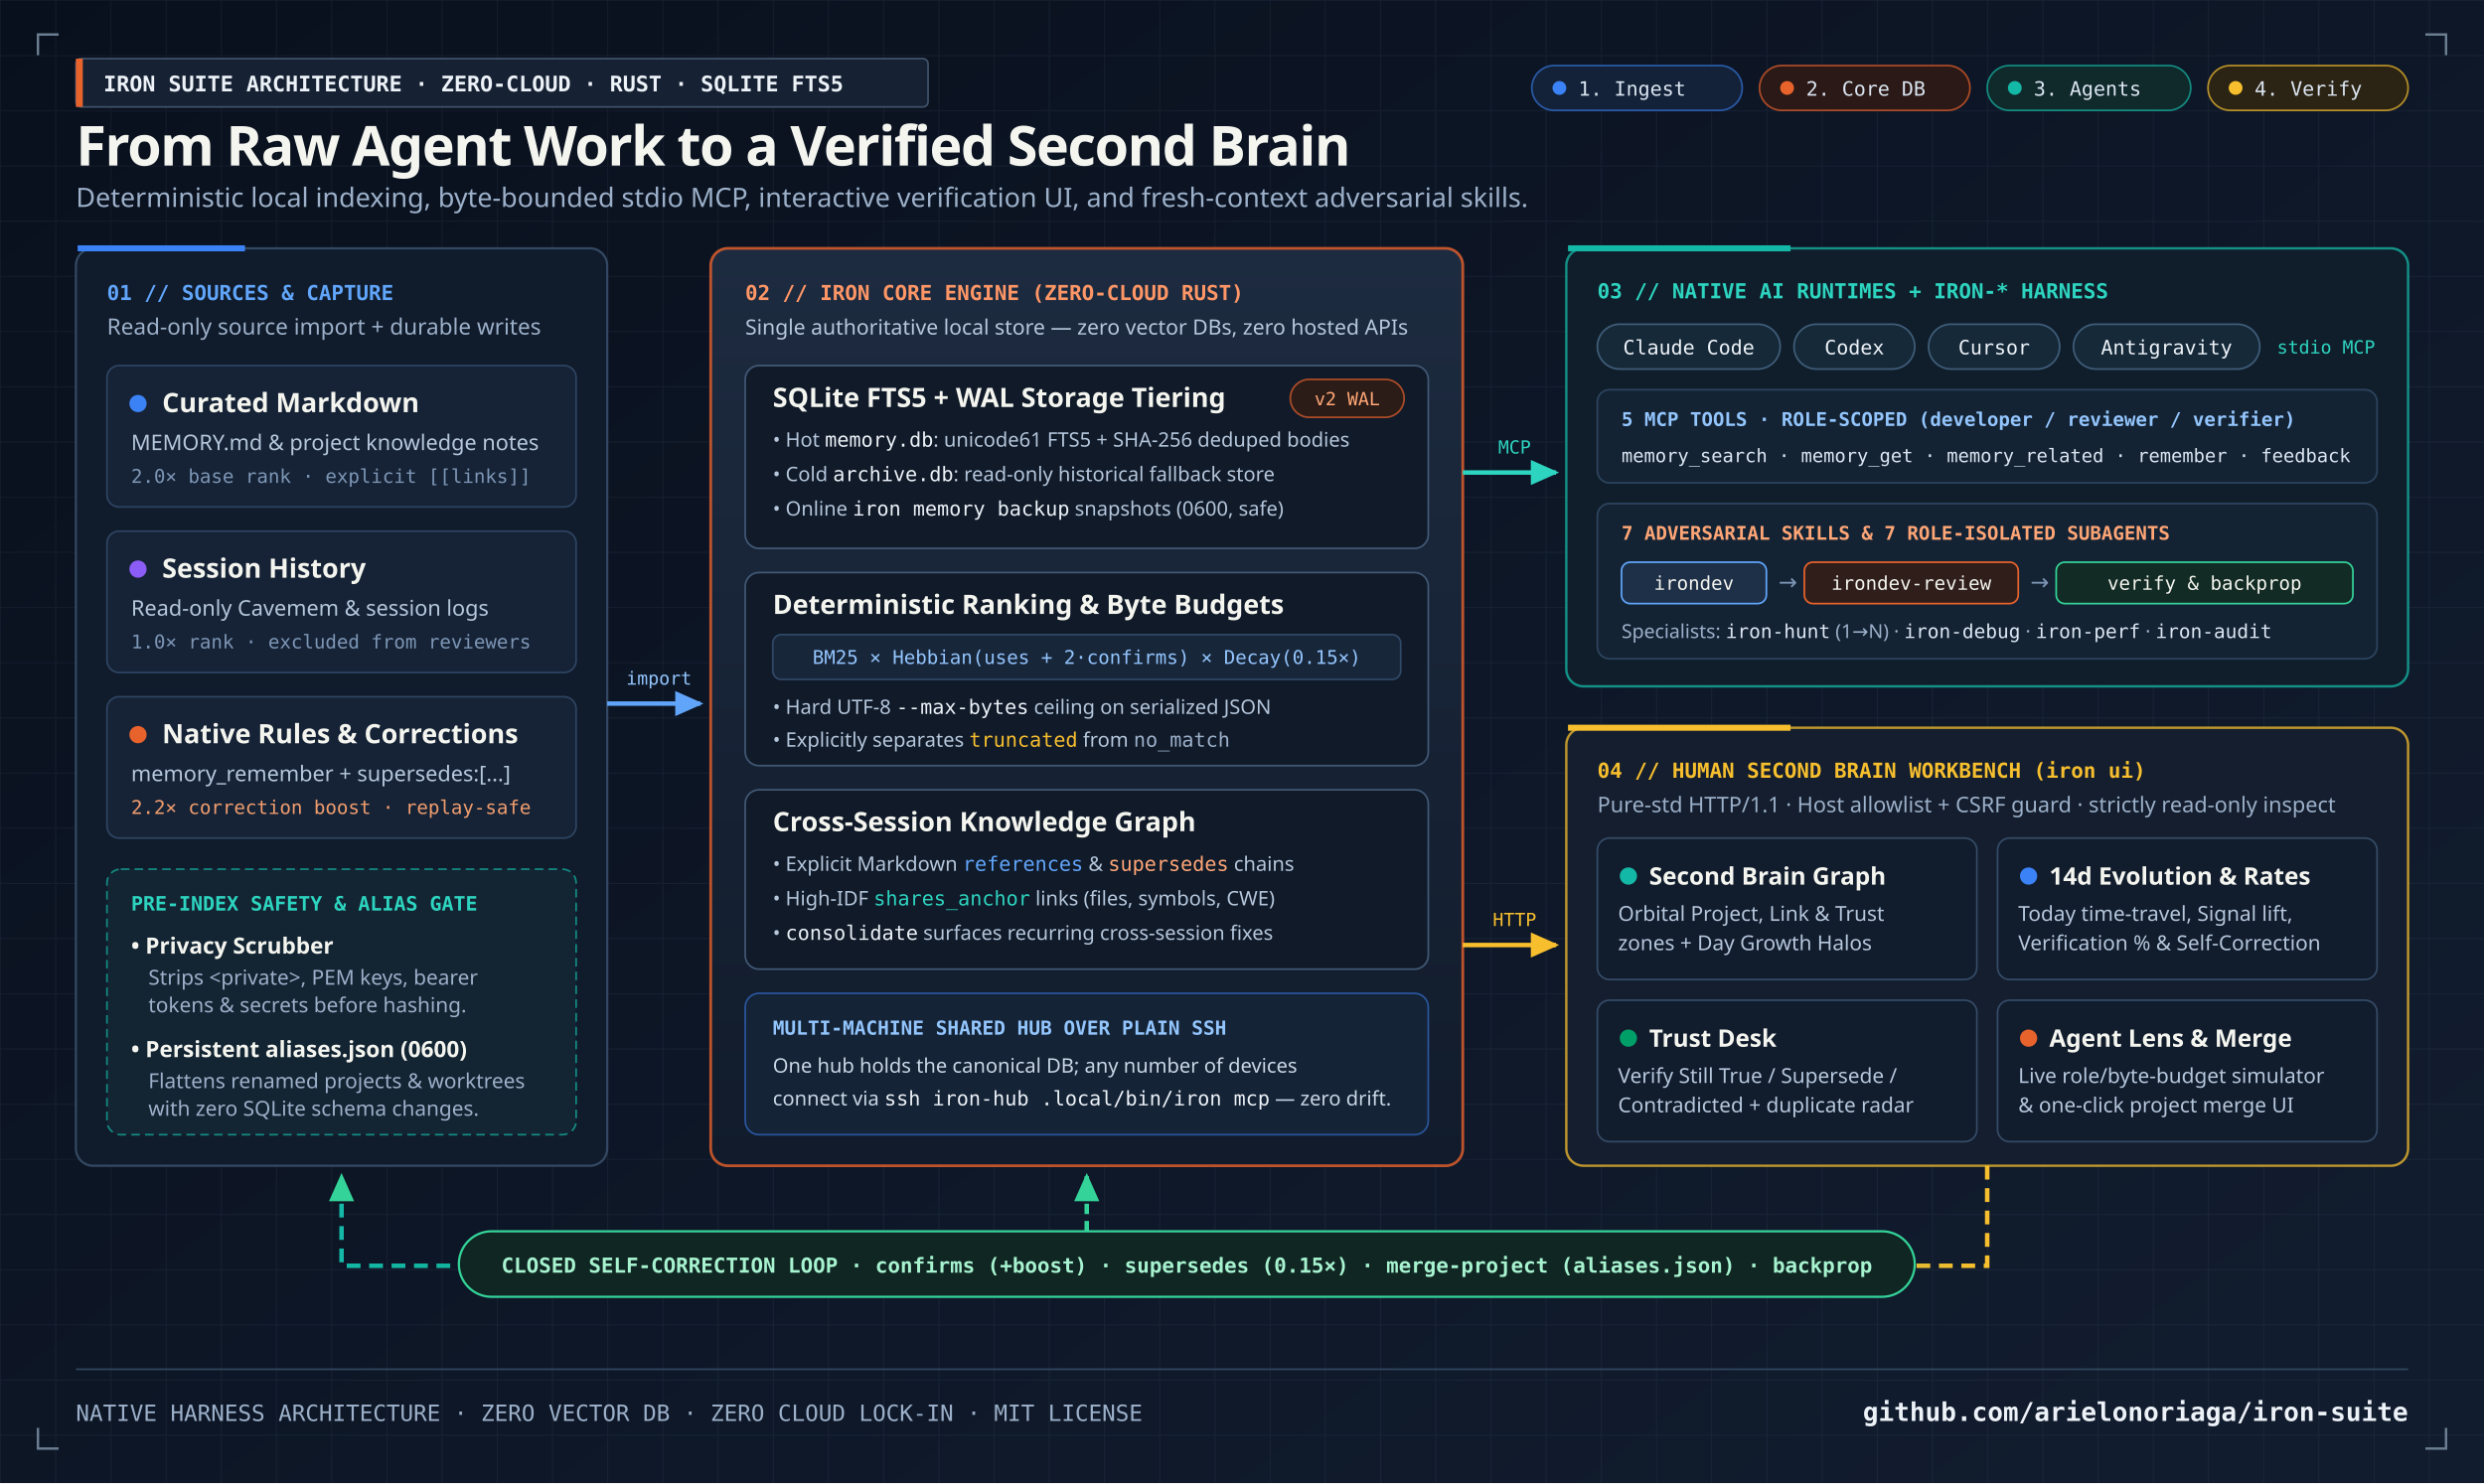
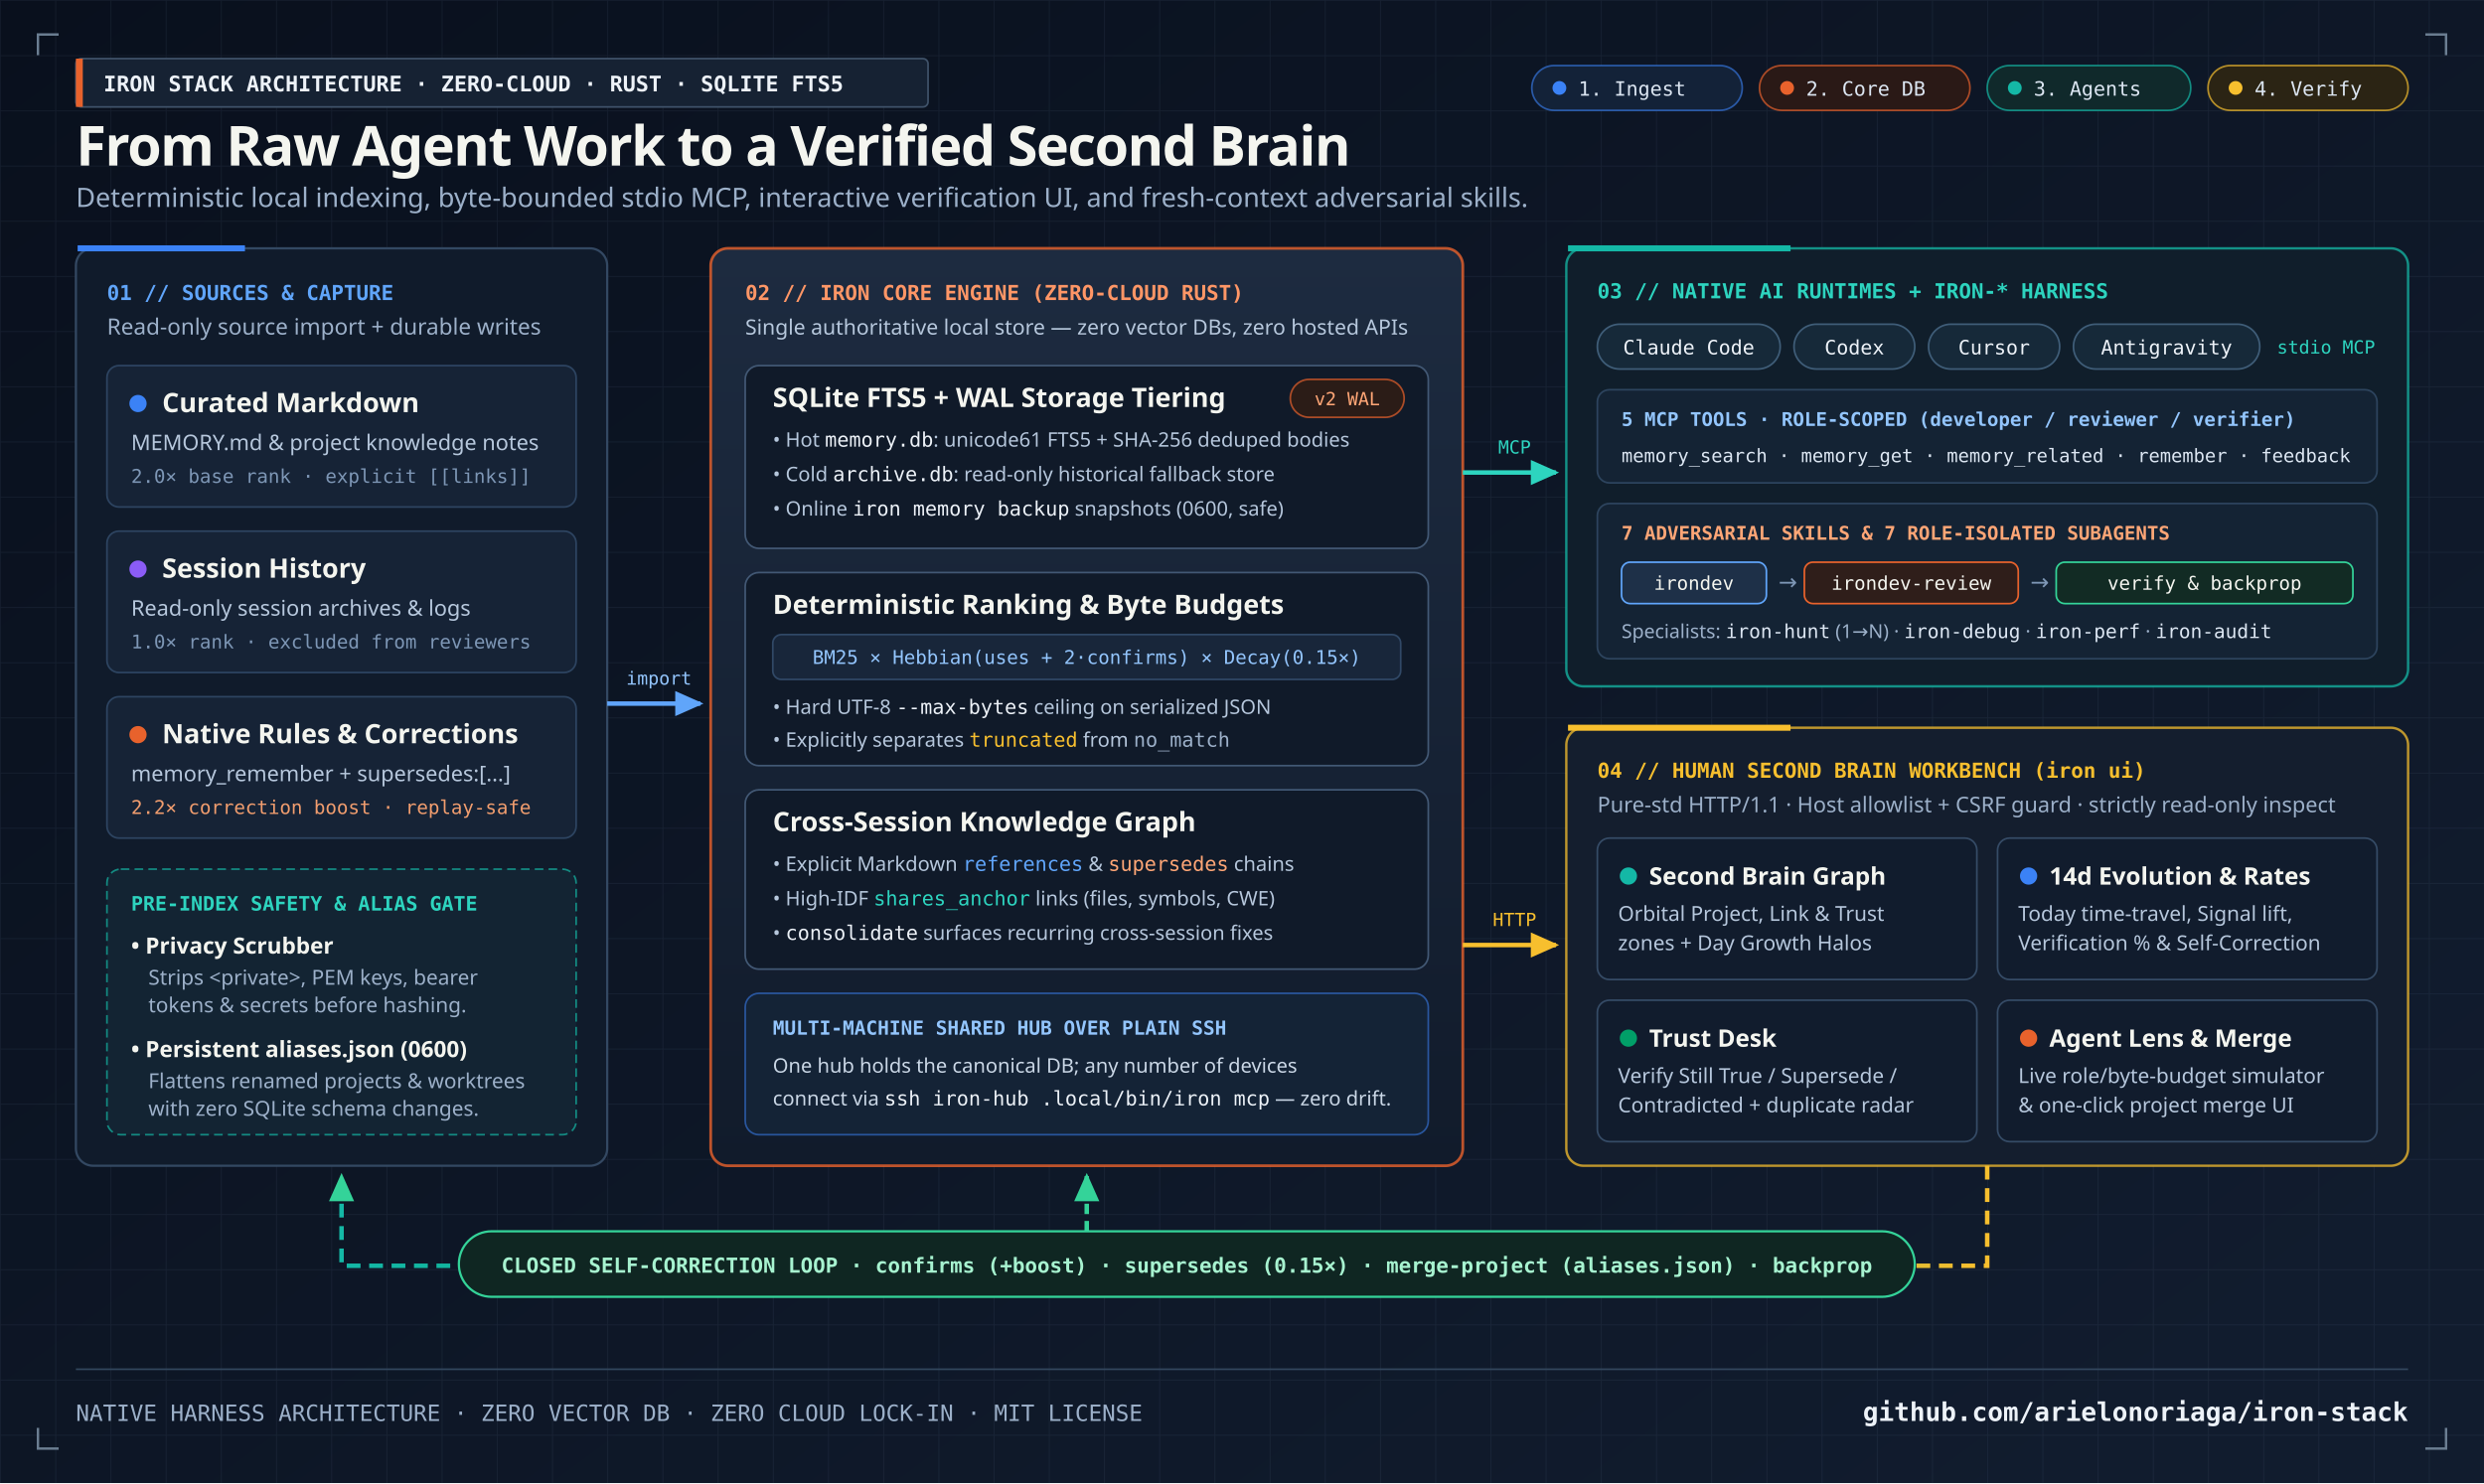
<svg xmlns="http://www.w3.org/2000/svg" width="1440" height="860" viewBox="0 0 1440 860" role="img" aria-labelledby="title desc">
  <defs>
    <linearGradient id="bg" x1="0" y1="0" x2="1" y2="0.8">
      <stop offset="0%" stop-color="#09101D" />
      <stop offset="100%" stop-color="#111C2E" />
    </linearGradient>
    <linearGradient id="coreGlow" x1="0" y1="0" x2="0" y2="1">
      <stop offset="0%" stop-color="#1D2B40" />
      <stop offset="100%" stop-color="#111B2B" />
    </linearGradient>
    <linearGradient id="orangeLine" x1="0" y1="0" x2="1" y2="0">
      <stop offset="0%" stop-color="#E8622C" />
      <stop offset="100%" stop-color="#F7BF2E" />
    </linearGradient>
    <linearGradient id="feedbackGrad" x1="1" y1="0" x2="0" y2="0">
      <stop offset="0%" stop-color="#F7BF2E" />
      <stop offset="50%" stop-color="#019F68" />
      <stop offset="100%" stop-color="#14B8A6" />
    </linearGradient>
    <pattern id="grid" width="32" height="32" patternUnits="userSpaceOnUse">
      <path d="M32 0H0V32" fill="none" stroke="#70869C" stroke-opacity="0.11" />
    </pattern>
    <marker id="arrowBlue" viewBox="0 0 10 10" refX="8" refY="5" markerWidth="7" markerHeight="7" orient="auto">
      <path d="M0 1 L9 5 L0 9 z" fill="#60A5FA" />
    </marker>
    <marker id="arrowTeal" viewBox="0 0 10 10" refX="8" refY="5" markerWidth="7" markerHeight="7" orient="auto">
      <path d="M0 1 L9 5 L0 9 z" fill="#2DD4BF" />
    </marker>
    <marker id="arrowGold" viewBox="0 0 10 10" refX="8" refY="5" markerWidth="7" markerHeight="7" orient="auto">
      <path d="M0 1 L9 5 L0 9 z" fill="#F7BF2E" />
    </marker>
    <marker id="arrowGreen" viewBox="0 0 10 10" refX="8" refY="5" markerWidth="7" markerHeight="7" orient="auto">
      <path d="M0 1 L9 5 L0 9 z" fill="#34D399" />
    </marker>
  </defs>
  <rect width="1440" height="860" fill="url(#bg)" />
  <rect width="1440" height="860" fill="url(#grid)" />
  <path d="M22 32V20H34 M1406 20H1418V32 M22 828V840H34 M1406 840H1418V828" fill="none" stroke="#6B7E92" stroke-width="1.4" />
  <g id="header">
    <rect x="44" y="34" width="494" height="28" rx="3" fill="#162233" stroke="#3F5269" />
    <rect x="44" y="34" width="4" height="28" fill="#E8622C" />
-     <text x="60" y="53" font-family="GeistMono Nerd Font Mono, monospace" font-size="12.5" font-weight="600" fill="#EDF2F8">IRON SUITE ARCHITECTURE · ZERO-CLOUD · RUST · SQLITE FTS5</text>
+     <text x="60" y="53" font-family="GeistMono Nerd Font Mono, monospace" font-size="12.5" font-weight="600" fill="#EDF2F8">IRON STACK ARCHITECTURE · ZERO-CLOUD · RUST · SQLITE FTS5</text>
    <text x="44" y="96" font-family="Adwaita Sans, sans-serif" font-size="32" font-weight="800" letter-spacing="-0.8" fill="#F4F5EF">From Raw Agent Work to a Verified Second Brain</text>
    <text x="44" y="120" font-family="Adwaita Sans, sans-serif" font-size="15.5" fill="#9CB0C9">Deterministic local indexing, byte-bounded stdio MCP, interactive verification UI, and fresh-context adversarial skills.</text>
    <g transform="translate(888, 38)">
      <rect x="0" y="0" width="122" height="26" rx="13" fill="#132238" stroke="#3B82F6" stroke-opacity="0.6" />
      <circle cx="16" cy="13" r="4" fill="#3B82F6" />
      <text x="27" y="17.5" font-family="GeistMono Nerd Font Mono, monospace" font-size="11.5" fill="#DCE6F2">1. Ingest</text>
      <rect x="132" y="0" width="122" height="26" rx="13" fill="#2A1916" stroke="#E8622C" stroke-opacity="0.7" />
      <circle cx="148" cy="13" r="4" fill="#E8622C" />
      <text x="159" y="17.5" font-family="GeistMono Nerd Font Mono, monospace" font-size="11.5" fill="#DCE6F2">2. Core DB</text>
      <rect x="264" y="0" width="118" height="26" rx="13" fill="#10292B" stroke="#14B8A6" stroke-opacity="0.7" />
      <circle cx="280" cy="13" r="4" fill="#14B8A6" />
      <text x="291" y="17.5" font-family="GeistMono Nerd Font Mono, monospace" font-size="11.5" fill="#DCE6F2">3. Agents</text>
      <rect x="392" y="0" width="116" height="26" rx="13" fill="#2B2414" stroke="#F7BF2E" stroke-opacity="0.7" />
      <circle cx="408" cy="13" r="4" fill="#F7BF2E" />
      <text x="419" y="17.5" font-family="GeistMono Nerd Font Mono, monospace" font-size="11.5" fill="#DCE6F2">4. Verify</text>
    </g>
  </g>
  <g id="col-sources">
    <rect x="44" y="144" width="308" height="532" rx="10" fill="#101B2B" stroke="#334862" stroke-width="1.3" />
    <path d="M45 144H142" stroke="#3B82F6" stroke-width="3.5" />
    <text x="62" y="174" font-family="GeistMono Nerd Font Mono, monospace" font-size="12" font-weight="700" fill="#60A5FA">01 // SOURCES &amp; CAPTURE</text>
    <text x="62" y="194" font-family="Adwaita Sans, sans-serif" font-size="13" fill="#9CB0C9">Read-only source import + durable writes</text>
    <rect x="62" y="212" width="272" height="82" rx="7" fill="#162336" stroke="#2D4461" />
    <circle cx="80" cy="234" r="5" fill="#3B82F6" />
    <text x="94" y="239" font-family="Adwaita Sans, sans-serif" font-size="15.5" font-weight="700" fill="#F4F5EF">Curated Markdown</text>
    <text x="76" y="261" font-family="Adwaita Sans, sans-serif" font-size="12.5" fill="#B6C7DC">MEMORY.md &amp; project knowledge notes</text>
    <text x="76" y="280" font-family="GeistMono Nerd Font Mono, monospace" font-size="11" fill="#7D96B5">2.0× base rank · explicit [[links]]</text>
    <rect x="62" y="308" width="272" height="82" rx="7" fill="#162336" stroke="#2D4461" />
    <circle cx="80" cy="330" r="5" fill="#8B5CF6" />
    <text x="94" y="335" font-family="Adwaita Sans, sans-serif" font-size="15.5" font-weight="700" fill="#F4F5EF">Session History</text>
-     <text x="76" y="357" font-family="Adwaita Sans, sans-serif" font-size="12.5" fill="#B6C7DC">Read-only Cavemem &amp; session logs</text>
+     <text x="76" y="357" font-family="Adwaita Sans, sans-serif" font-size="12.5" fill="#B6C7DC">Read-only session archives &amp; logs</text>
    <text x="76" y="376" font-family="GeistMono Nerd Font Mono, monospace" font-size="11" fill="#7D96B5">1.0× rank · excluded from reviewers</text>
    <rect x="62" y="404" width="272" height="82" rx="7" fill="#162336" stroke="#2D4461" />
    <circle cx="80" cy="426" r="5" fill="#E8622C" />
    <text x="94" y="431" font-family="Adwaita Sans, sans-serif" font-size="15.5" font-weight="700" fill="#F4F5EF">Native Rules &amp; Corrections</text>
    <text x="76" y="453" font-family="Adwaita Sans, sans-serif" font-size="12.5" fill="#B6C7DC">memory_remember + supersedes:[...]</text>
    <text x="76" y="472" font-family="GeistMono Nerd Font Mono, monospace" font-size="11" fill="#F19D6E">2.2× correction boost · replay-safe</text>
    <rect x="62" y="504" width="272" height="154" rx="8" fill="#132433" stroke="#14B8A6" stroke-opacity="0.7" stroke-dasharray="5 3" />
    <text x="76" y="528" font-family="GeistMono Nerd Font Mono, monospace" font-size="11.5" font-weight="700" fill="#2DD4BF">PRE-INDEX SAFETY &amp; ALIAS GATE</text>
    <text x="76" y="553" font-family="Adwaita Sans, sans-serif" font-size="13" font-weight="700" fill="#F4F5EF">• Privacy Scrubber</text>
    <text x="86" y="571" font-family="Adwaita Sans, sans-serif" font-size="12" fill="#9CB0C9">Strips &lt;private&gt;, PEM keys, bearer</text>
    <text x="86" y="587" font-family="Adwaita Sans, sans-serif" font-size="12" fill="#9CB0C9">tokens &amp; secrets before hashing.</text>
    <text x="76" y="613" font-family="Adwaita Sans, sans-serif" font-size="13" font-weight="700" fill="#F4F5EF">• Persistent aliases.json (0600)</text>
    <text x="86" y="631" font-family="Adwaita Sans, sans-serif" font-size="12" fill="#9CB0C9">Flattens renamed projects &amp; worktrees</text>
    <text x="86" y="647" font-family="Adwaita Sans, sans-serif" font-size="12" fill="#9CB0C9">with zero SQLite schema changes.</text>
  </g>
  <g id="col-core">
    <rect x="412" y="144" width="436" height="532" rx="10" fill="url(#coreGlow)" stroke="#E8622C" stroke-width="1.6" stroke-opacity="0.8" />
    <path d="M413 144H568" stroke="url(#orangeLine)" stroke-width="4" />
    <text x="432" y="174" font-family="GeistMono Nerd Font Mono, monospace" font-size="12" font-weight="700" fill="#FF9666">02 // IRON CORE ENGINE (ZERO-CLOUD RUST)</text>
    <text x="432" y="194" font-family="Adwaita Sans, sans-serif" font-size="12.2" fill="#B6C7DC">Single authoritative local store — zero vector DBs, zero hosted APIs</text>
    <rect x="432" y="212" width="396" height="106" rx="8" fill="#101A29" stroke="#425874" />
    <text x="448" y="236" font-family="Adwaita Sans, sans-serif" font-size="15.5" font-weight="700" fill="#F4F5EF">SQLite FTS5 + WAL Storage Tiering</text>
    <rect x="748" y="220" width="66" height="22" rx="11" fill="#2B1C17" stroke="#E8622C" stroke-opacity="0.7" />
    <text x="781" y="235" text-anchor="middle" font-family="GeistMono Nerd Font Mono, monospace" font-size="10.5" fill="#FFA676">v2 WAL</text>
    <text x="448" y="259" font-family="Adwaita Sans, sans-serif" font-size="11.6" fill="#B6C7DC">• Hot <tspan font-family="GeistMono Nerd Font Mono, monospace" fill="#EDF2F8">memory.db</tspan>: unicode61 FTS5 + SHA-256 deduped bodies</text>
    <text x="448" y="279" font-family="Adwaita Sans, sans-serif" font-size="11.6" fill="#B6C7DC">• Cold <tspan font-family="GeistMono Nerd Font Mono, monospace" fill="#EDF2F8">archive.db</tspan>: read-only historical fallback store</text>
    <text x="448" y="299" font-family="Adwaita Sans, sans-serif" font-size="11.6" fill="#B6C7DC">• Online <tspan font-family="GeistMono Nerd Font Mono, monospace" fill="#EDF2F8">iron memory backup</tspan> snapshots (0600, safe)</text>
    <rect x="432" y="332" width="396" height="112" rx="8" fill="#101A29" stroke="#425874" />
    <text x="448" y="356" font-family="Adwaita Sans, sans-serif" font-size="15.5" font-weight="700" fill="#F4F5EF">Deterministic Ranking &amp; Byte Budgets</text>
    <rect x="448" y="368" width="364" height="26" rx="5" fill="#18263A" stroke="#304866" />
    <text x="630" y="385" text-anchor="middle" font-family="GeistMono Nerd Font Mono, monospace" font-size="11" fill="#93C5FD">BM25 × Hebbian(uses + 2·confirms) × Decay(0.15×)</text>
    <text x="448" y="414" font-family="Adwaita Sans, sans-serif" font-size="11.6" fill="#B6C7DC">• Hard UTF-8 <tspan font-family="GeistMono Nerd Font Mono, monospace" fill="#EDF2F8">--max-bytes</tspan> ceiling on serialized JSON</text>
    <text x="448" y="433" font-family="Adwaita Sans, sans-serif" font-size="11.6" fill="#B6C7DC">• Explicitly separates <tspan font-family="GeistMono Nerd Font Mono, monospace" fill="#F7BF2E">truncated</tspan> from <tspan font-family="GeistMono Nerd Font Mono, monospace" fill="#9CB0C9">no_match</tspan>
    </text>
    <rect x="432" y="458" width="396" height="104" rx="8" fill="#101A29" stroke="#425874" />
    <text x="448" y="482" font-family="Adwaita Sans, sans-serif" font-size="15.5" font-weight="700" fill="#F4F5EF">Cross-Session Knowledge Graph</text>
    <text x="448" y="505" font-family="Adwaita Sans, sans-serif" font-size="11.6" fill="#B6C7DC">• Explicit Markdown <tspan font-family="GeistMono Nerd Font Mono, monospace" fill="#60A5FA">references</tspan> &amp; <tspan font-family="GeistMono Nerd Font Mono, monospace" fill="#FFA676">supersedes</tspan> chains</text>
    <text x="448" y="525" font-family="Adwaita Sans, sans-serif" font-size="11.6" fill="#B6C7DC">• High-IDF <tspan font-family="GeistMono Nerd Font Mono, monospace" fill="#2DD4BF">shares_anchor</tspan> links (files, symbols, CWE)</text>
    <text x="448" y="545" font-family="Adwaita Sans, sans-serif" font-size="11.6" fill="#B6C7DC">• <tspan font-family="GeistMono Nerd Font Mono, monospace" fill="#EDF2F8">consolidate</tspan> surfaces recurring cross-session fixes</text>
    <rect x="432" y="576" width="396" height="82" rx="8" fill="#142336" stroke="#3B82F6" stroke-opacity="0.55" />
    <text x="448" y="600" font-family="GeistMono Nerd Font Mono, monospace" font-size="11.2" font-weight="700" fill="#93C5FD">MULTI-MACHINE SHARED HUB OVER PLAIN SSH</text>
    <text x="448" y="622" font-family="Adwaita Sans, sans-serif" font-size="11.6" fill="#CAD7E6">One hub holds the canonical DB; any number of devices</text>
    <text x="448" y="641" font-family="Adwaita Sans, sans-serif" font-size="11.6" fill="#CAD7E6">connect via <tspan font-family="GeistMono Nerd Font Mono, monospace" fill="#EDF2F8">ssh iron-hub .local/bin/iron mcp</tspan> — zero drift.</text>
  </g>
  <g id="col-agents">
    <rect x="908" y="144" width="488" height="254" rx="10" fill="#101E2B" stroke="#14B8A6" stroke-width="1.4" stroke-opacity="0.75" />
    <path d="M909 144H1038" stroke="#14B8A6" stroke-width="3.5" />
    <text x="926" y="173" font-family="GeistMono Nerd Font Mono, monospace" font-size="12" font-weight="700" fill="#2DD4BF">03 // NATIVE AI RUNTIMES + IRON-* HARNESS</text>
    <g transform="translate(926, 188)">
      <rect x="0" y="0" width="106" height="26" rx="13" fill="#162939" stroke="#3F5D78" />
      <text x="53" y="17.5" text-anchor="middle" font-family="GeistMono Nerd Font Mono, monospace" font-size="11.5" fill="#EDF2F8">Claude Code</text>
      <rect x="114" y="0" width="70" height="26" rx="13" fill="#162939" stroke="#3F5D78" />
      <text x="149" y="17.5" text-anchor="middle" font-family="GeistMono Nerd Font Mono, monospace" font-size="11.5" fill="#EDF2F8">Codex</text>
      <rect x="192" y="0" width="76" height="26" rx="13" fill="#162939" stroke="#3F5D78" />
      <text x="230" y="17.5" text-anchor="middle" font-family="GeistMono Nerd Font Mono, monospace" font-size="11.5" fill="#EDF2F8">Cursor</text>
      <rect x="276" y="0" width="108" height="26" rx="13" fill="#162939" stroke="#3F5D78" />
      <text x="330" y="17.5" text-anchor="middle" font-family="GeistMono Nerd Font Mono, monospace" font-size="11.5" fill="#EDF2F8">Antigravity</text>
      <text x="394" y="17" font-family="GeistMono Nerd Font Mono, monospace" font-size="10.5" fill="#2DD4BF">stdio MCP</text>
    </g>
    <rect x="926" y="226" width="452" height="54" rx="7" fill="#142334" stroke="#2D445E" />
    <text x="940" y="247" font-family="GeistMono Nerd Font Mono, monospace" font-size="11" font-weight="700" fill="#93C5FD">5 MCP TOOLS · ROLE-SCOPED (developer / reviewer / verifier)</text>
    <text x="940" y="268" font-family="GeistMono Nerd Font Mono, monospace" font-size="10.8" fill="#DCE6F2">memory_search · memory_get · memory_related · remember · feedback</text>
    <rect x="926" y="292" width="452" height="90" rx="7" fill="#142334" stroke="#2D445E" />
    <text x="940" y="313" font-family="GeistMono Nerd Font Mono, monospace" font-size="11" font-weight="700" fill="#FFA676">7 ADVERSARIAL SKILLS &amp; 7 ROLE-ISOLATED SUBAGENTS</text>
    <g transform="translate(940, 326)">
      <rect x="0" y="0" width="84" height="24" rx="5" fill="#1E3048" stroke="#60A5FA" />
      <text x="42" y="16" text-anchor="middle" font-family="GeistMono Nerd Font Mono, monospace" font-size="11" fill="#F4F5EF">irondev</text>
      <text x="91" y="16" font-family="Adwaita Sans, sans-serif" font-size="13" fill="#7D96B5">→</text>
      <rect x="106" y="0" width="124" height="24" rx="5" fill="#2F1E1A" stroke="#E8622C" />
      <text x="168" y="16" text-anchor="middle" font-family="GeistMono Nerd Font Mono, monospace" font-size="11" fill="#F4F5EF">irondev-review</text>
      <text x="237" y="16" font-family="Adwaita Sans, sans-serif" font-size="13" fill="#7D96B5">→</text>
      <rect x="252" y="0" width="172" height="24" rx="5" fill="#122B24" stroke="#34D399" />
      <text x="338" y="16" text-anchor="middle" font-family="GeistMono Nerd Font Mono, monospace" font-size="11" fill="#F4F5EF">verify &amp; backprop</text>
    </g>
    <text x="940" y="370" font-family="Adwaita Sans, sans-serif" font-size="11.2" fill="#9CB0C9">Specialists: <tspan font-family="GeistMono Nerd Font Mono, monospace" fill="#DCE6F2">iron-hunt</tspan> (1→N) · <tspan font-family="GeistMono Nerd Font Mono, monospace" fill="#DCE6F2">iron-debug</tspan> · <tspan font-family="GeistMono Nerd Font Mono, monospace" fill="#DCE6F2">iron-perf</tspan> · <tspan font-family="GeistMono Nerd Font Mono, monospace" fill="#DCE6F2">iron-audit</tspan>
    </text>
  </g>
  <g id="col-ui">
    <rect x="908" y="422" width="488" height="254" rx="10" fill="#141E2E" stroke="#F7BF2E" stroke-width="1.4" stroke-opacity="0.75" />
    <path d="M909 422H1038" stroke="#F7BF2E" stroke-width="3.5" />
    <text x="926" y="451" font-family="GeistMono Nerd Font Mono, monospace" font-size="12" font-weight="700" fill="#F7BF2E">04 // HUMAN SECOND BRAIN WORKBENCH (iron ui)</text>
    <text x="926" y="471" font-family="Adwaita Sans, sans-serif" font-size="12.5" fill="#9CB0C9">Pure-std HTTP/1.1 · Host allowlist + CSRF guard · strictly read-only inspect</text>
    <rect x="926" y="486" width="220" height="82" rx="7" fill="#111C2D" stroke="#354B66" />
    <circle cx="944" cy="508" r="5" fill="#14B8A6" />
    <text x="956" y="513" font-family="Adwaita Sans, sans-serif" font-size="14" font-weight="700" fill="#F4F5EF">Second Brain Graph</text>
    <text x="938" y="534" font-family="Adwaita Sans, sans-serif" font-size="12" fill="#B6C7DC">Orbital Project, Link &amp; Trust</text>
    <text x="938" y="551" font-family="Adwaita Sans, sans-serif" font-size="12" fill="#B6C7DC">zones + Day Growth Halos</text>
    <rect x="1158" y="486" width="220" height="82" rx="7" fill="#111C2D" stroke="#354B66" />
    <circle cx="1176" cy="508" r="5" fill="#3B82F6" />
    <text x="1188" y="513" font-family="Adwaita Sans, sans-serif" font-size="14" font-weight="700" fill="#F4F5EF">14d Evolution &amp; Rates</text>
    <text x="1170" y="534" font-family="Adwaita Sans, sans-serif" font-size="12" fill="#B6C7DC">Today time-travel, Signal lift,</text>
    <text x="1170" y="551" font-family="Adwaita Sans, sans-serif" font-size="12" fill="#B6C7DC">Verification % &amp; Self-Correction</text>
    <rect x="926" y="580" width="220" height="82" rx="7" fill="#111C2D" stroke="#354B66" />
    <circle cx="944" cy="602" r="5" fill="#019F68" />
    <text x="956" y="607" font-family="Adwaita Sans, sans-serif" font-size="14" font-weight="700" fill="#F4F5EF">Trust Desk</text>
    <text x="938" y="628" font-family="Adwaita Sans, sans-serif" font-size="12" fill="#B6C7DC">Verify Still True / Supersede /</text>
    <text x="938" y="645" font-family="Adwaita Sans, sans-serif" font-size="12" fill="#B6C7DC">Contradicted + duplicate radar</text>
    <rect x="1158" y="580" width="220" height="82" rx="7" fill="#111C2D" stroke="#354B66" />
    <circle cx="1176" cy="602" r="5" fill="#E8622C" />
    <text x="1188" y="607" font-family="Adwaita Sans, sans-serif" font-size="14" font-weight="700" fill="#F4F5EF">Agent Lens &amp; Merge</text>
    <text x="1170" y="628" font-family="Adwaita Sans, sans-serif" font-size="12" fill="#B6C7DC">Live role/byte-budget simulator</text>
    <text x="1170" y="645" font-family="Adwaita Sans, sans-serif" font-size="12" fill="#B6C7DC">&amp; one-click project merge UI</text>
  </g>
  <path d="M352 408 H406" fill="none" stroke="#60A5FA" stroke-width="2.6" marker-end="url(#arrowBlue)" />
  <text x="382" y="397" text-anchor="middle" font-family="GeistMono Nerd Font Mono, monospace" font-size="10.5" fill="#93C5FD">import</text>
  <path d="M848 274 H902" fill="none" stroke="#2DD4BF" stroke-width="2.6" marker-end="url(#arrowTeal)" />
  <text x="878" y="263" text-anchor="middle" font-family="GeistMono Nerd Font Mono, monospace" font-size="10.5" fill="#2DD4BF">MCP</text>
  <path d="M848 548 H902" fill="none" stroke="#F7BF2E" stroke-width="2.6" marker-end="url(#arrowGold)" />
  <text x="878" y="537" text-anchor="middle" font-family="GeistMono Nerd Font Mono, monospace" font-size="10.5" fill="#F7BF2E">HTTP</text>
  <g id="feedback-loop">
    <path d="M1152 676 V734 H198 V682" fill="none" stroke="url(#feedbackGrad)" stroke-width="2.6" stroke-dasharray="8 5" marker-end="url(#arrowGreen)" />
    <path d="M630 734 V682" fill="none" stroke="#34D399" stroke-width="2.6" stroke-dasharray="6 4" marker-end="url(#arrowGreen)" />
    <rect x="266" y="714" width="844" height="38" rx="19" fill="#0F2622" stroke="#34D399" stroke-width="1.3" />
    <text x="688" y="738" text-anchor="middle" font-family="GeistMono Nerd Font Mono, monospace" font-size="12" font-weight="600" fill="#A7F3D0">CLOSED SELF-CORRECTION LOOP · confirms (+boost) · supersedes (0.15×) · merge-project (aliases.json) · backprop</text>
  </g>
  <g id="footer">
    <path d="M44 794H1396" stroke="#32465D" />
    <text x="44" y="824" font-family="GeistMono Nerd Font Mono, monospace" font-size="13" fill="#9CB0C9">NATIVE HARNESS ARCHITECTURE · ZERO VECTOR DB · ZERO CLOUD LOCK-IN · MIT LICENSE</text>
-     <text x="1396" y="824" text-anchor="end" font-family="GeistMono Nerd Font Mono, monospace" font-size="15" font-weight="600" fill="#EDF2F8">github.com/arielonoriaga/iron-suite</text>
+     <text x="1396" y="824" text-anchor="end" font-family="GeistMono Nerd Font Mono, monospace" font-size="15" font-weight="600" fill="#EDF2F8">github.com/arielonoriaga/iron-stack</text>
  </g>
</svg>
